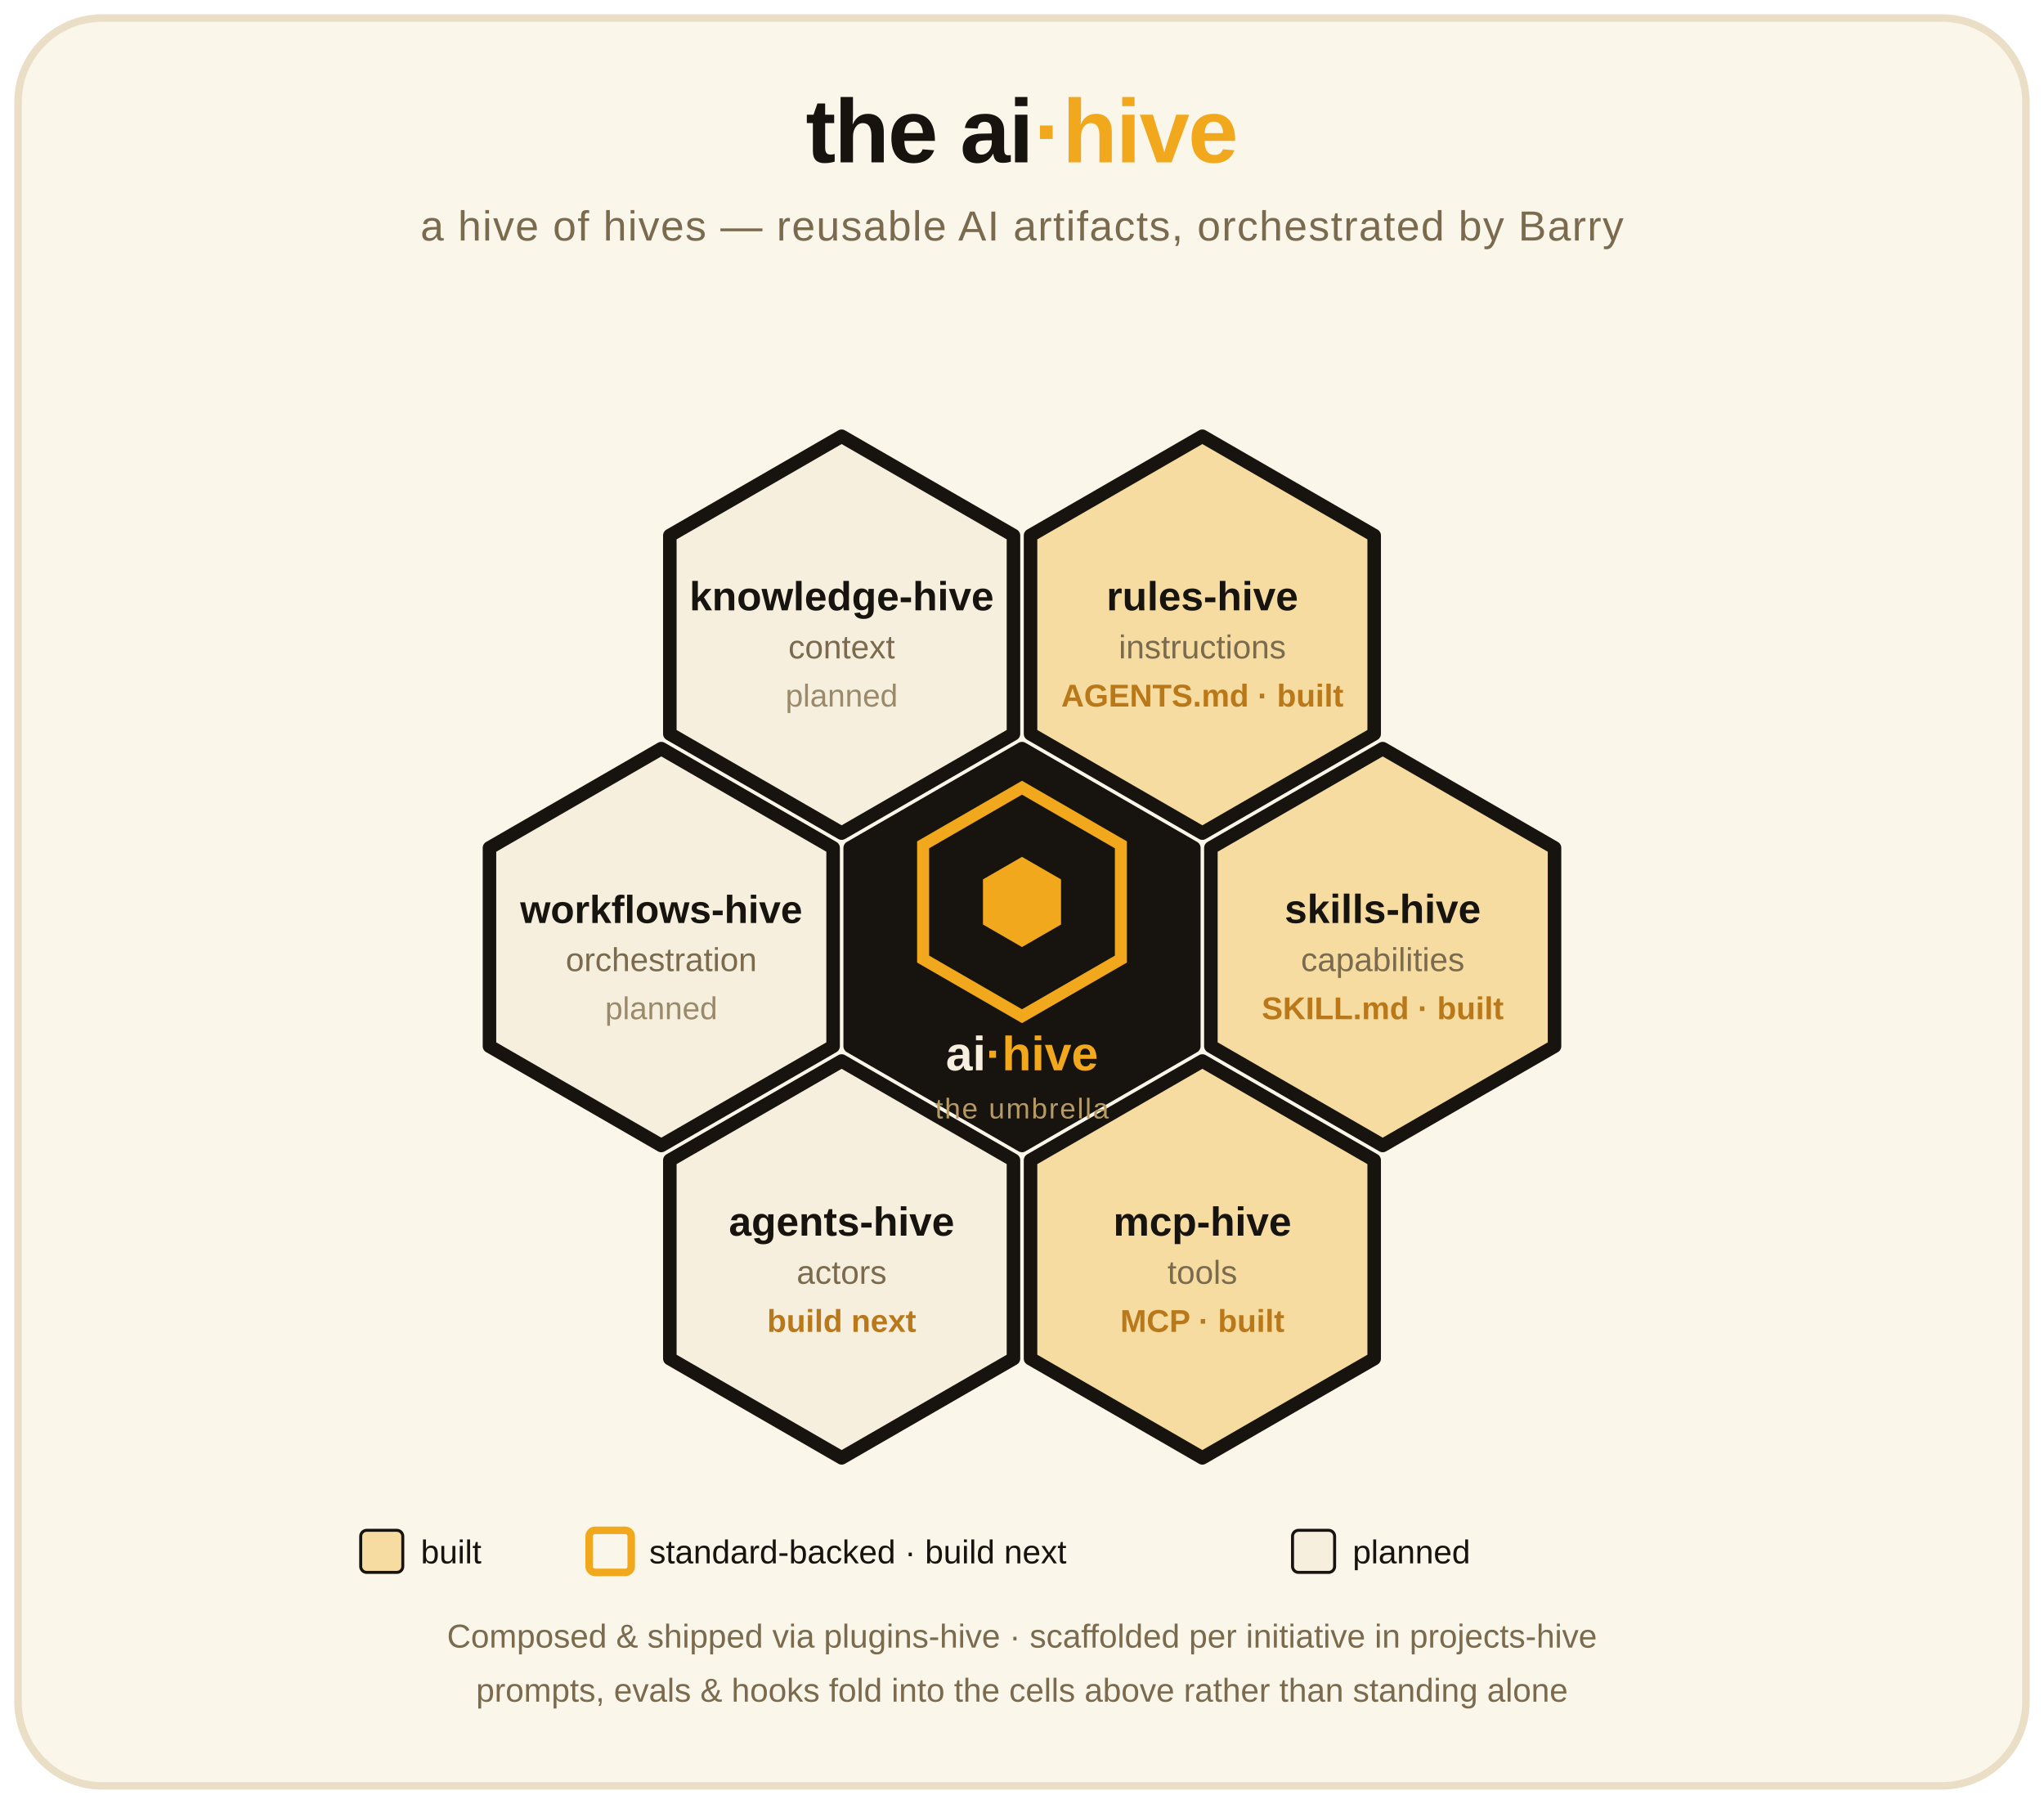
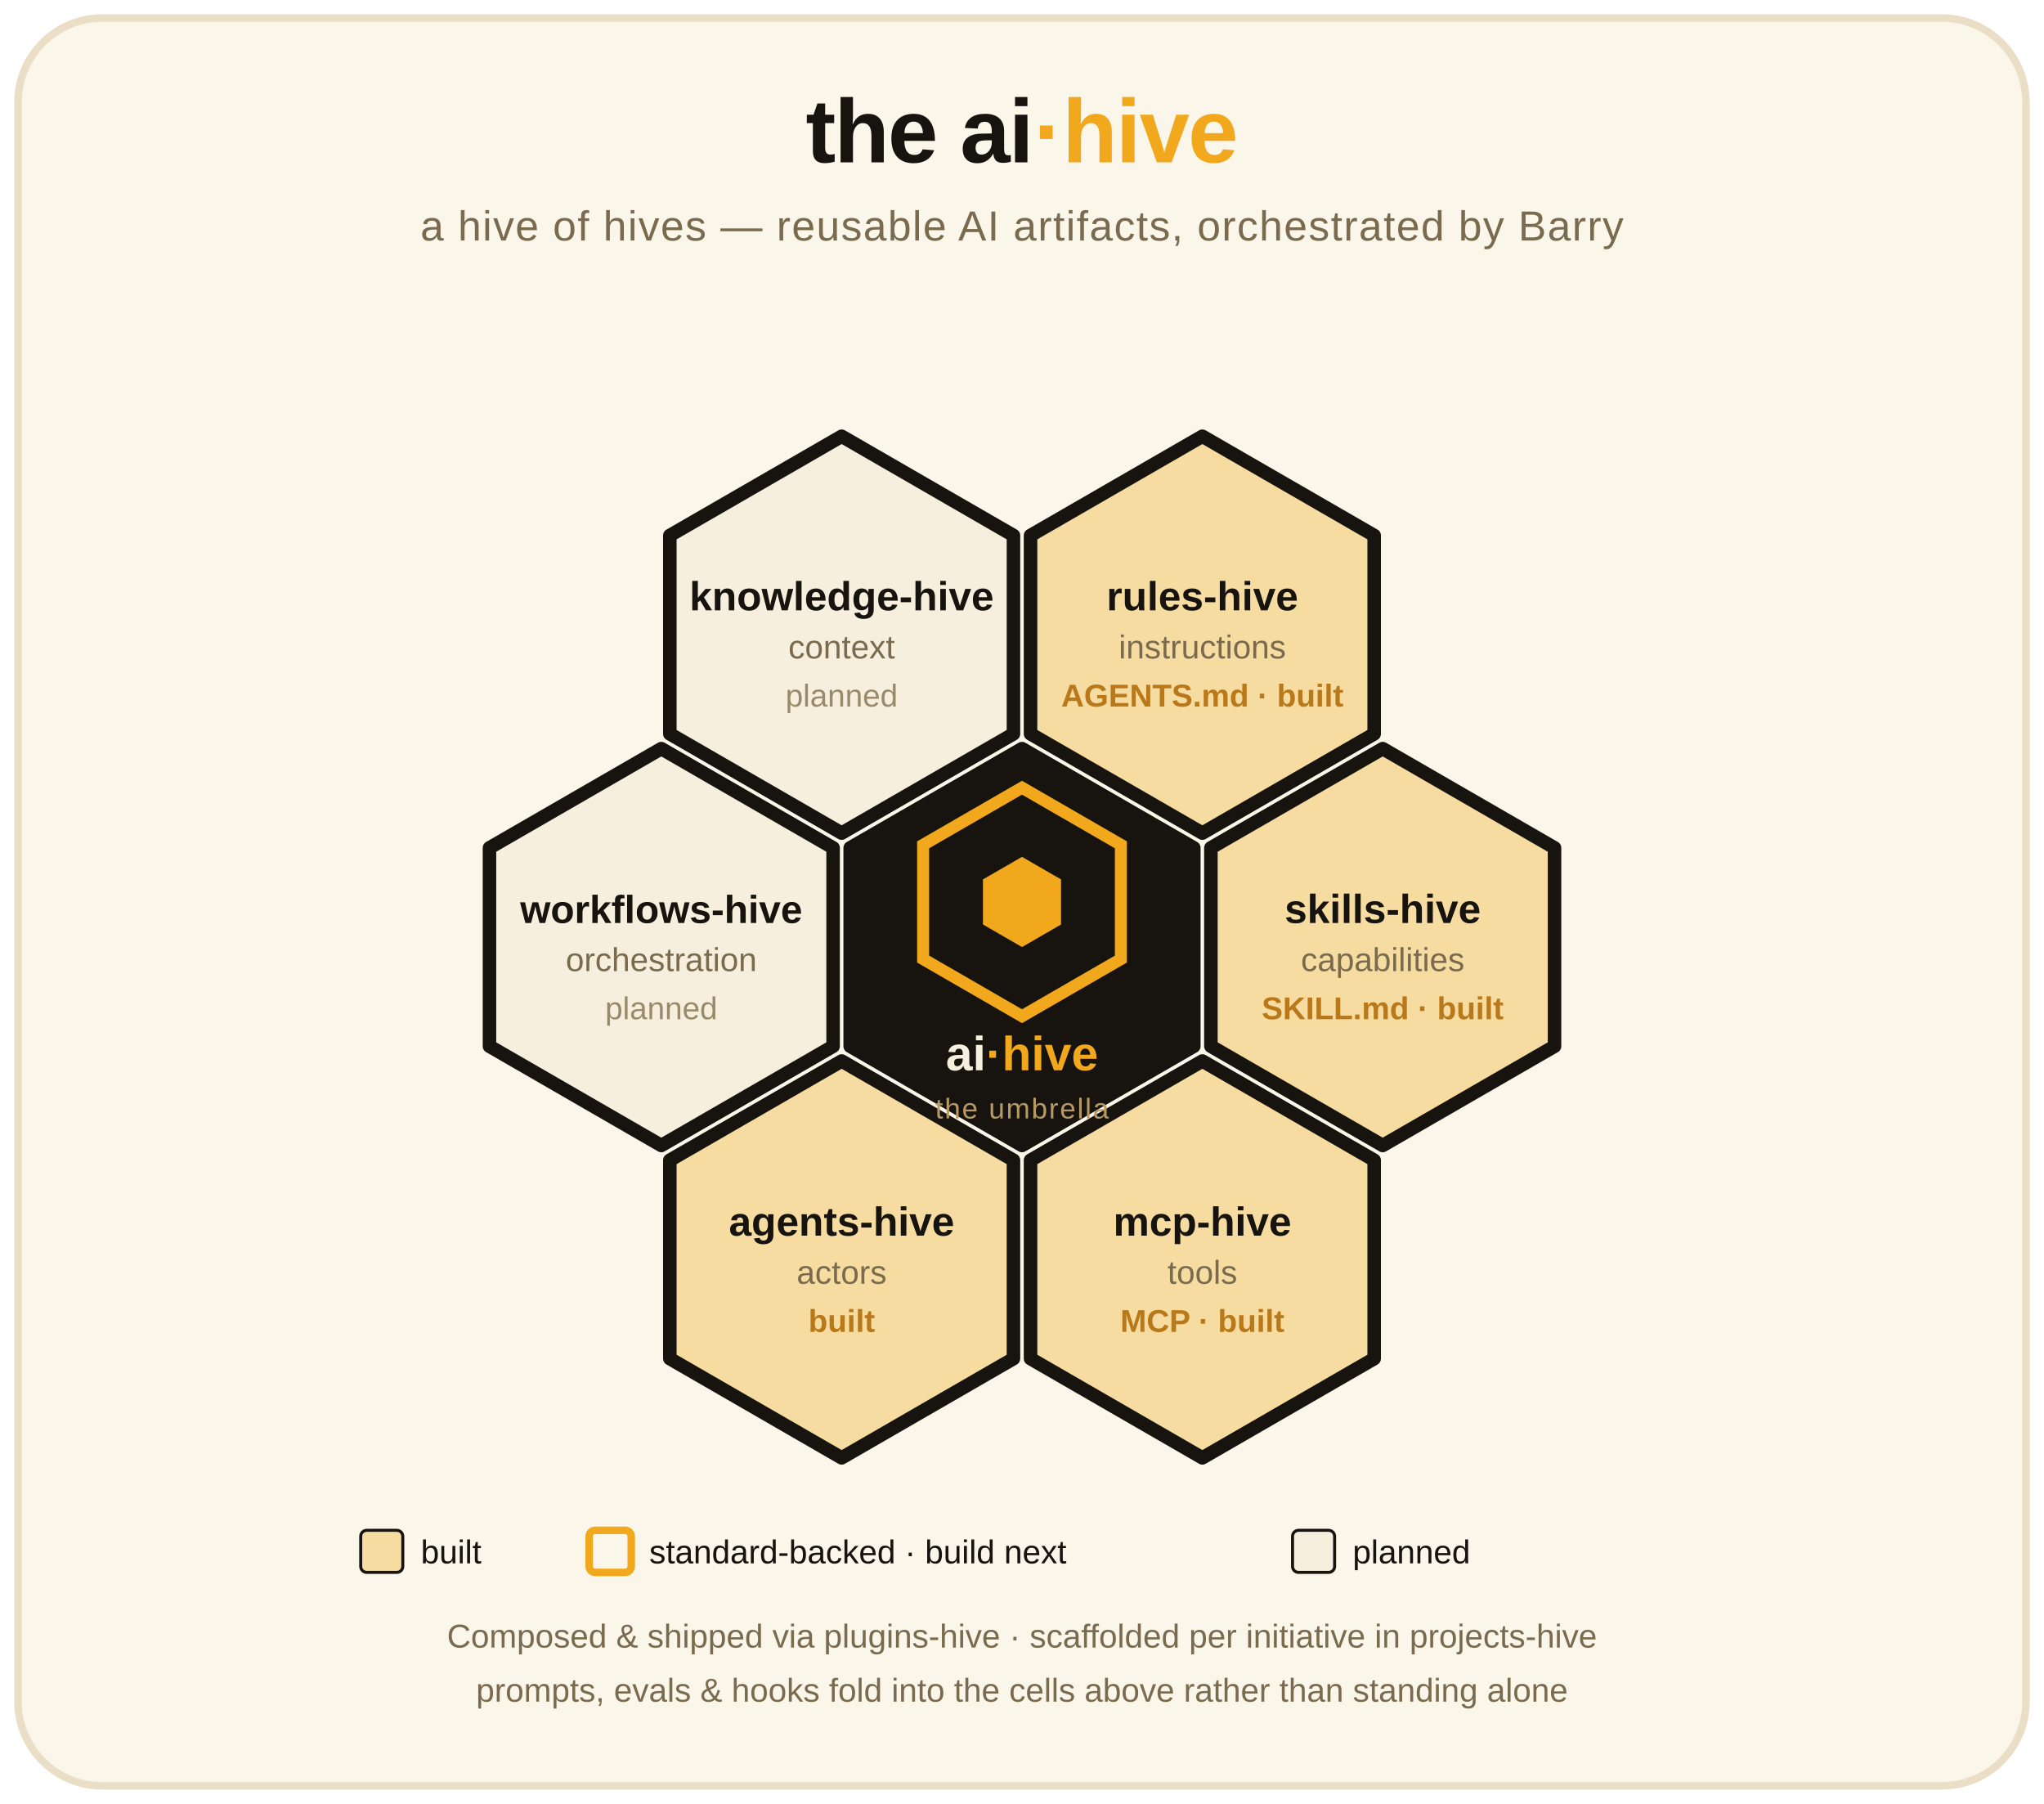
<svg xmlns="http://www.w3.org/2000/svg" viewBox="0 0 680 600" role="img" aria-label="the ai-hive: a hive of hives">
  <rect x="6" y="6" width="668" height="588" rx="28" fill="#FBF6EA" stroke="#EADFC6" stroke-width="2.5" />
  <text x="340" y="54" font-family="'Poppins','Helvetica Neue',Arial,sans-serif" font-size="30" font-weight="800" letter-spacing="-0.5" fill="#17140F" text-anchor="middle">the ai<tspan fill="#F2A81D">·hive</tspan>
  </text>
  <text x="340" y="80" font-family="'Poppins','Helvetica Neue',Arial,sans-serif" font-size="14" font-weight="500" letter-spacing="0.4" fill="#7A6B4F" text-anchor="middle">a hive of hives — reusable AI artifacts, orchestrated by Barry</text>
  <g stroke="#17140F" stroke-width="4.5" stroke-linejoin="round" font-family="'Poppins','Helvetica Neue',Arial,sans-serif" text-anchor="middle">
    <polygon points="57.16,33 0,66 -57.16,33 -57.16,-33 0,-66 57.16,-33" transform="translate(280,211.1)" fill="#F7EFDD" />
    <polygon points="57.16,33 0,66 -57.16,33 -57.16,-33 0,-66 57.16,-33" transform="translate(400,211.1)" fill="#F6DCA0" />
    <polygon points="57.16,33 0,66 -57.16,33 -57.16,-33 0,-66 57.16,-33" transform="translate(460,315)" fill="#F6DCA0" />
    <polygon points="57.16,33 0,66 -57.16,33 -57.16,-33 0,-66 57.16,-33" transform="translate(400,418.9)" fill="#F6DCA0" />
-     <polygon points="57.16,33 0,66 -57.16,33 -57.16,-33 0,-66 57.16,-33" transform="translate(280,418.9)" fill="#F7EFDD" />
+     <polygon points="57.16,33 0,66 -57.16,33 -57.16,-33 0,-66 57.16,-33" transform="translate(280,418.9)" fill="#F6DCA0" />
    <polygon points="57.16,33 0,66 -57.16,33 -57.16,-33 0,-66 57.16,-33" transform="translate(220,315)" fill="#F7EFDD" />
  </g>
  <g font-family="'Poppins','Helvetica Neue',Arial,sans-serif" text-anchor="middle">
    <text x="280" y="203" font-size="13.5" font-weight="700" fill="#17140F">knowledge-hive</text>
    <text x="280" y="219" font-size="11" fill="#7A6B4F">context</text>
    <text x="280" y="235" font-size="10.5" fill="#9A8A6C">planned</text>
    <text x="400" y="203" font-size="13.5" font-weight="700" fill="#17140F">rules-hive</text>
    <text x="400" y="219" font-size="11" fill="#7A6B4F">instructions</text>
    <text x="400" y="235" font-size="10.5" font-weight="700" fill="#B9791A">AGENTS.md · built</text>
    <text x="460" y="307" font-size="13.5" font-weight="700" fill="#17140F">skills-hive</text>
    <text x="460" y="323" font-size="11" fill="#7A6B4F">capabilities</text>
    <text x="460" y="339" font-size="10.5" font-weight="700" fill="#B9791A">SKILL.md · built</text>
    <text x="400" y="411" font-size="13.5" font-weight="700" fill="#17140F">mcp-hive</text>
    <text x="400" y="427" font-size="11" fill="#7A6B4F">tools</text>
    <text x="400" y="443" font-size="10.5" font-weight="700" fill="#B9791A">MCP · built</text>
    <text x="280" y="411" font-size="13.5" font-weight="700" fill="#17140F">agents-hive</text>
    <text x="280" y="427" font-size="11" fill="#7A6B4F">actors</text>
-     <text x="280" y="443" font-size="10.5" font-weight="700" fill="#B9791A">build next</text>
+     <text x="280" y="443" font-size="10.5" font-weight="700" fill="#B9791A">built</text>
    <text x="220" y="307" font-size="13" font-weight="700" fill="#17140F">workflows-hive</text>
    <text x="220" y="323" font-size="11" fill="#7A6B4F">orchestration</text>
    <text x="220" y="339" font-size="10.5" fill="#9A8A6C">planned</text>
  </g>
  <polygon points="57.16,33 0,66 -57.16,33 -57.16,-33 0,-66 57.16,-33" transform="translate(340,315)" fill="#17140F" stroke="#17140F" stroke-width="4.5" stroke-linejoin="round" />
  <polygon points="32.9,19 0,38 -32.9,19 -32.9,-19 0,-38 32.9,-19" transform="translate(340,300)" fill="none" stroke="#F2A81D" stroke-width="4" />
  <polygon points="12.99,7.5 0,15 -12.99,7.5 -12.99,-7.5 0,-15 12.99,-7.5" transform="translate(340,300)" fill="#F2A81D" />
  <text x="340" y="356" font-family="'Poppins','Helvetica Neue',Arial,sans-serif" font-size="16" font-weight="800" fill="#F7EFDD" text-anchor="middle">ai<tspan fill="#F2A81D">·hive</tspan>
  </text>
  <text x="340" y="372" font-family="'Poppins','Helvetica Neue',Arial,sans-serif" font-size="9.5" letter-spacing="0.5" fill="#B79A63" text-anchor="middle">the umbrella</text>
  <rect x="120" y="509" width="14" height="14" rx="2" fill="#F6DCA0" stroke="#17140F" stroke-width="1" />
  <text x="140" y="520" font-family="'Poppins','Helvetica Neue',Arial,sans-serif" font-size="11" fill="#17140F" text-anchor="start">built</text>
  <rect x="196" y="509" width="14" height="14" rx="2" fill="none" stroke="#F2A81D" stroke-width="2.5" />
  <text x="216" y="520" font-family="'Poppins','Helvetica Neue',Arial,sans-serif" font-size="11" fill="#17140F" text-anchor="start">standard-backed · build next</text>
  <rect x="430" y="509" width="14" height="14" rx="2" fill="#F7EFDD" stroke="#17140F" stroke-width="1" />
  <text x="450" y="520" font-family="'Poppins','Helvetica Neue',Arial,sans-serif" font-size="11" fill="#17140F" text-anchor="start">planned</text>
  <text x="340" y="548" font-family="'Poppins','Helvetica Neue',Arial,sans-serif" font-size="11" fill="#7A6B4F" text-anchor="middle">Composed &amp; shipped via plugins-hive · scaffolded per initiative in projects-hive</text>
  <text x="340" y="566" font-family="'Poppins','Helvetica Neue',Arial,sans-serif" font-size="11" fill="#7A6B4F" text-anchor="middle">prompts, evals &amp; hooks fold into the cells above rather than standing alone</text>
</svg>
